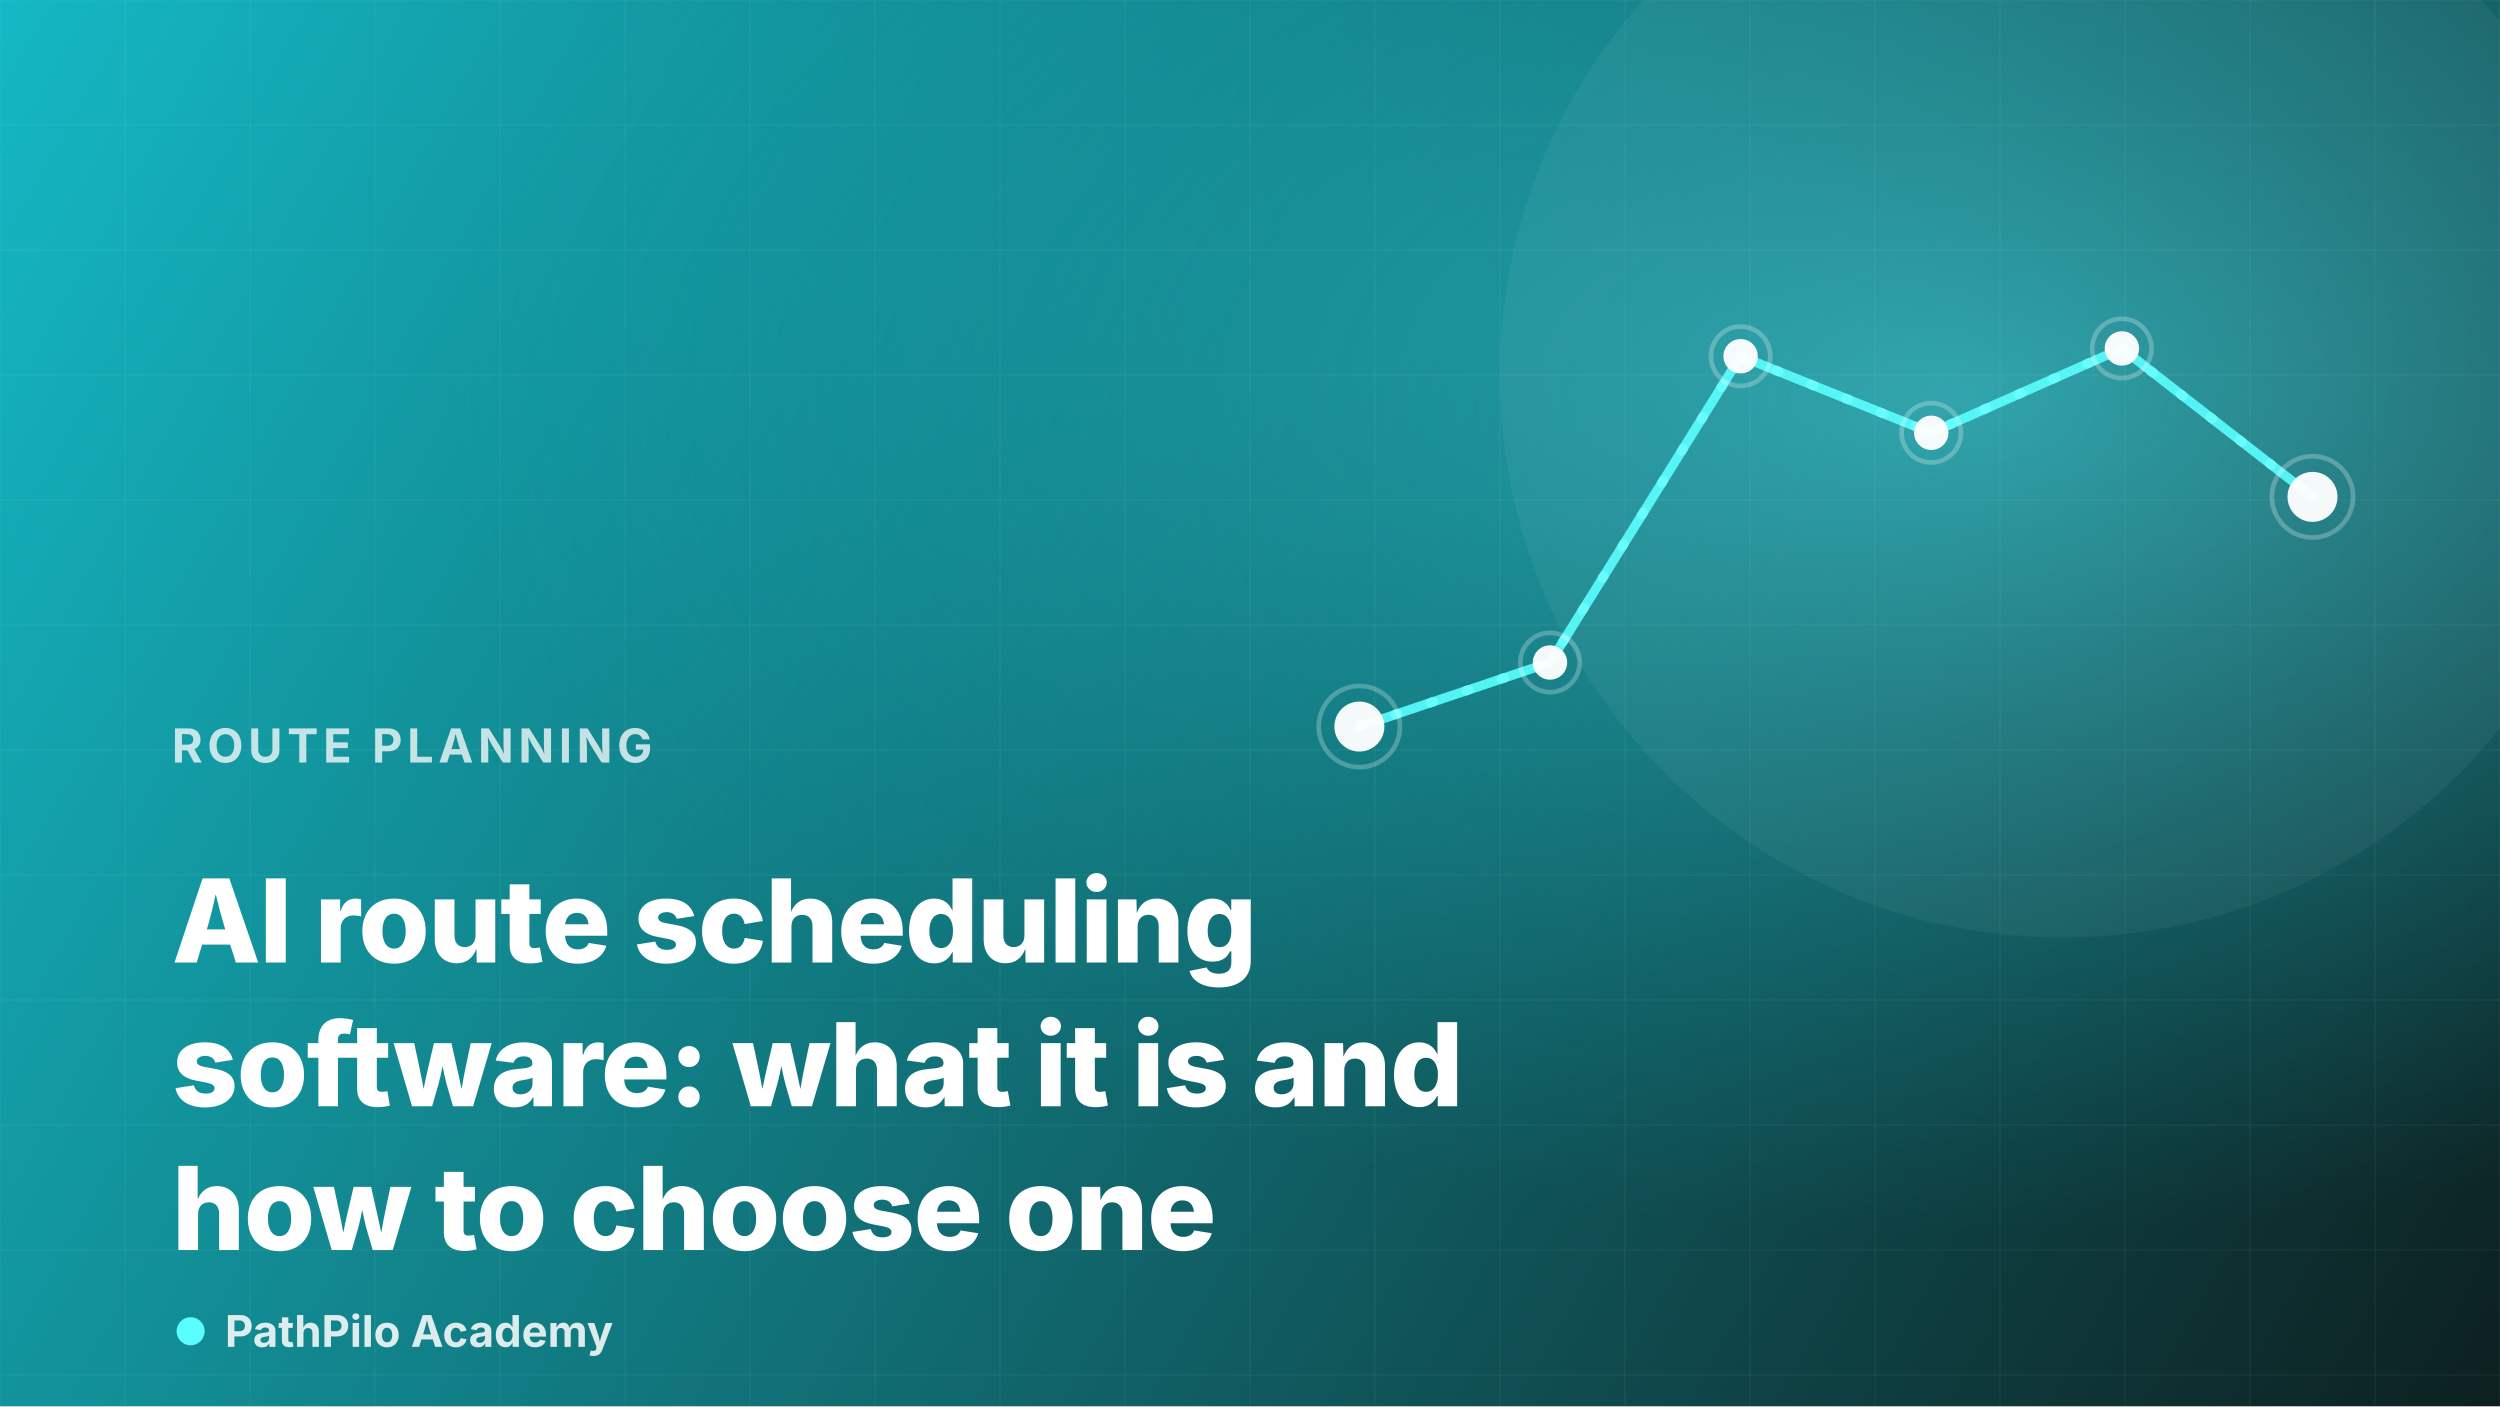
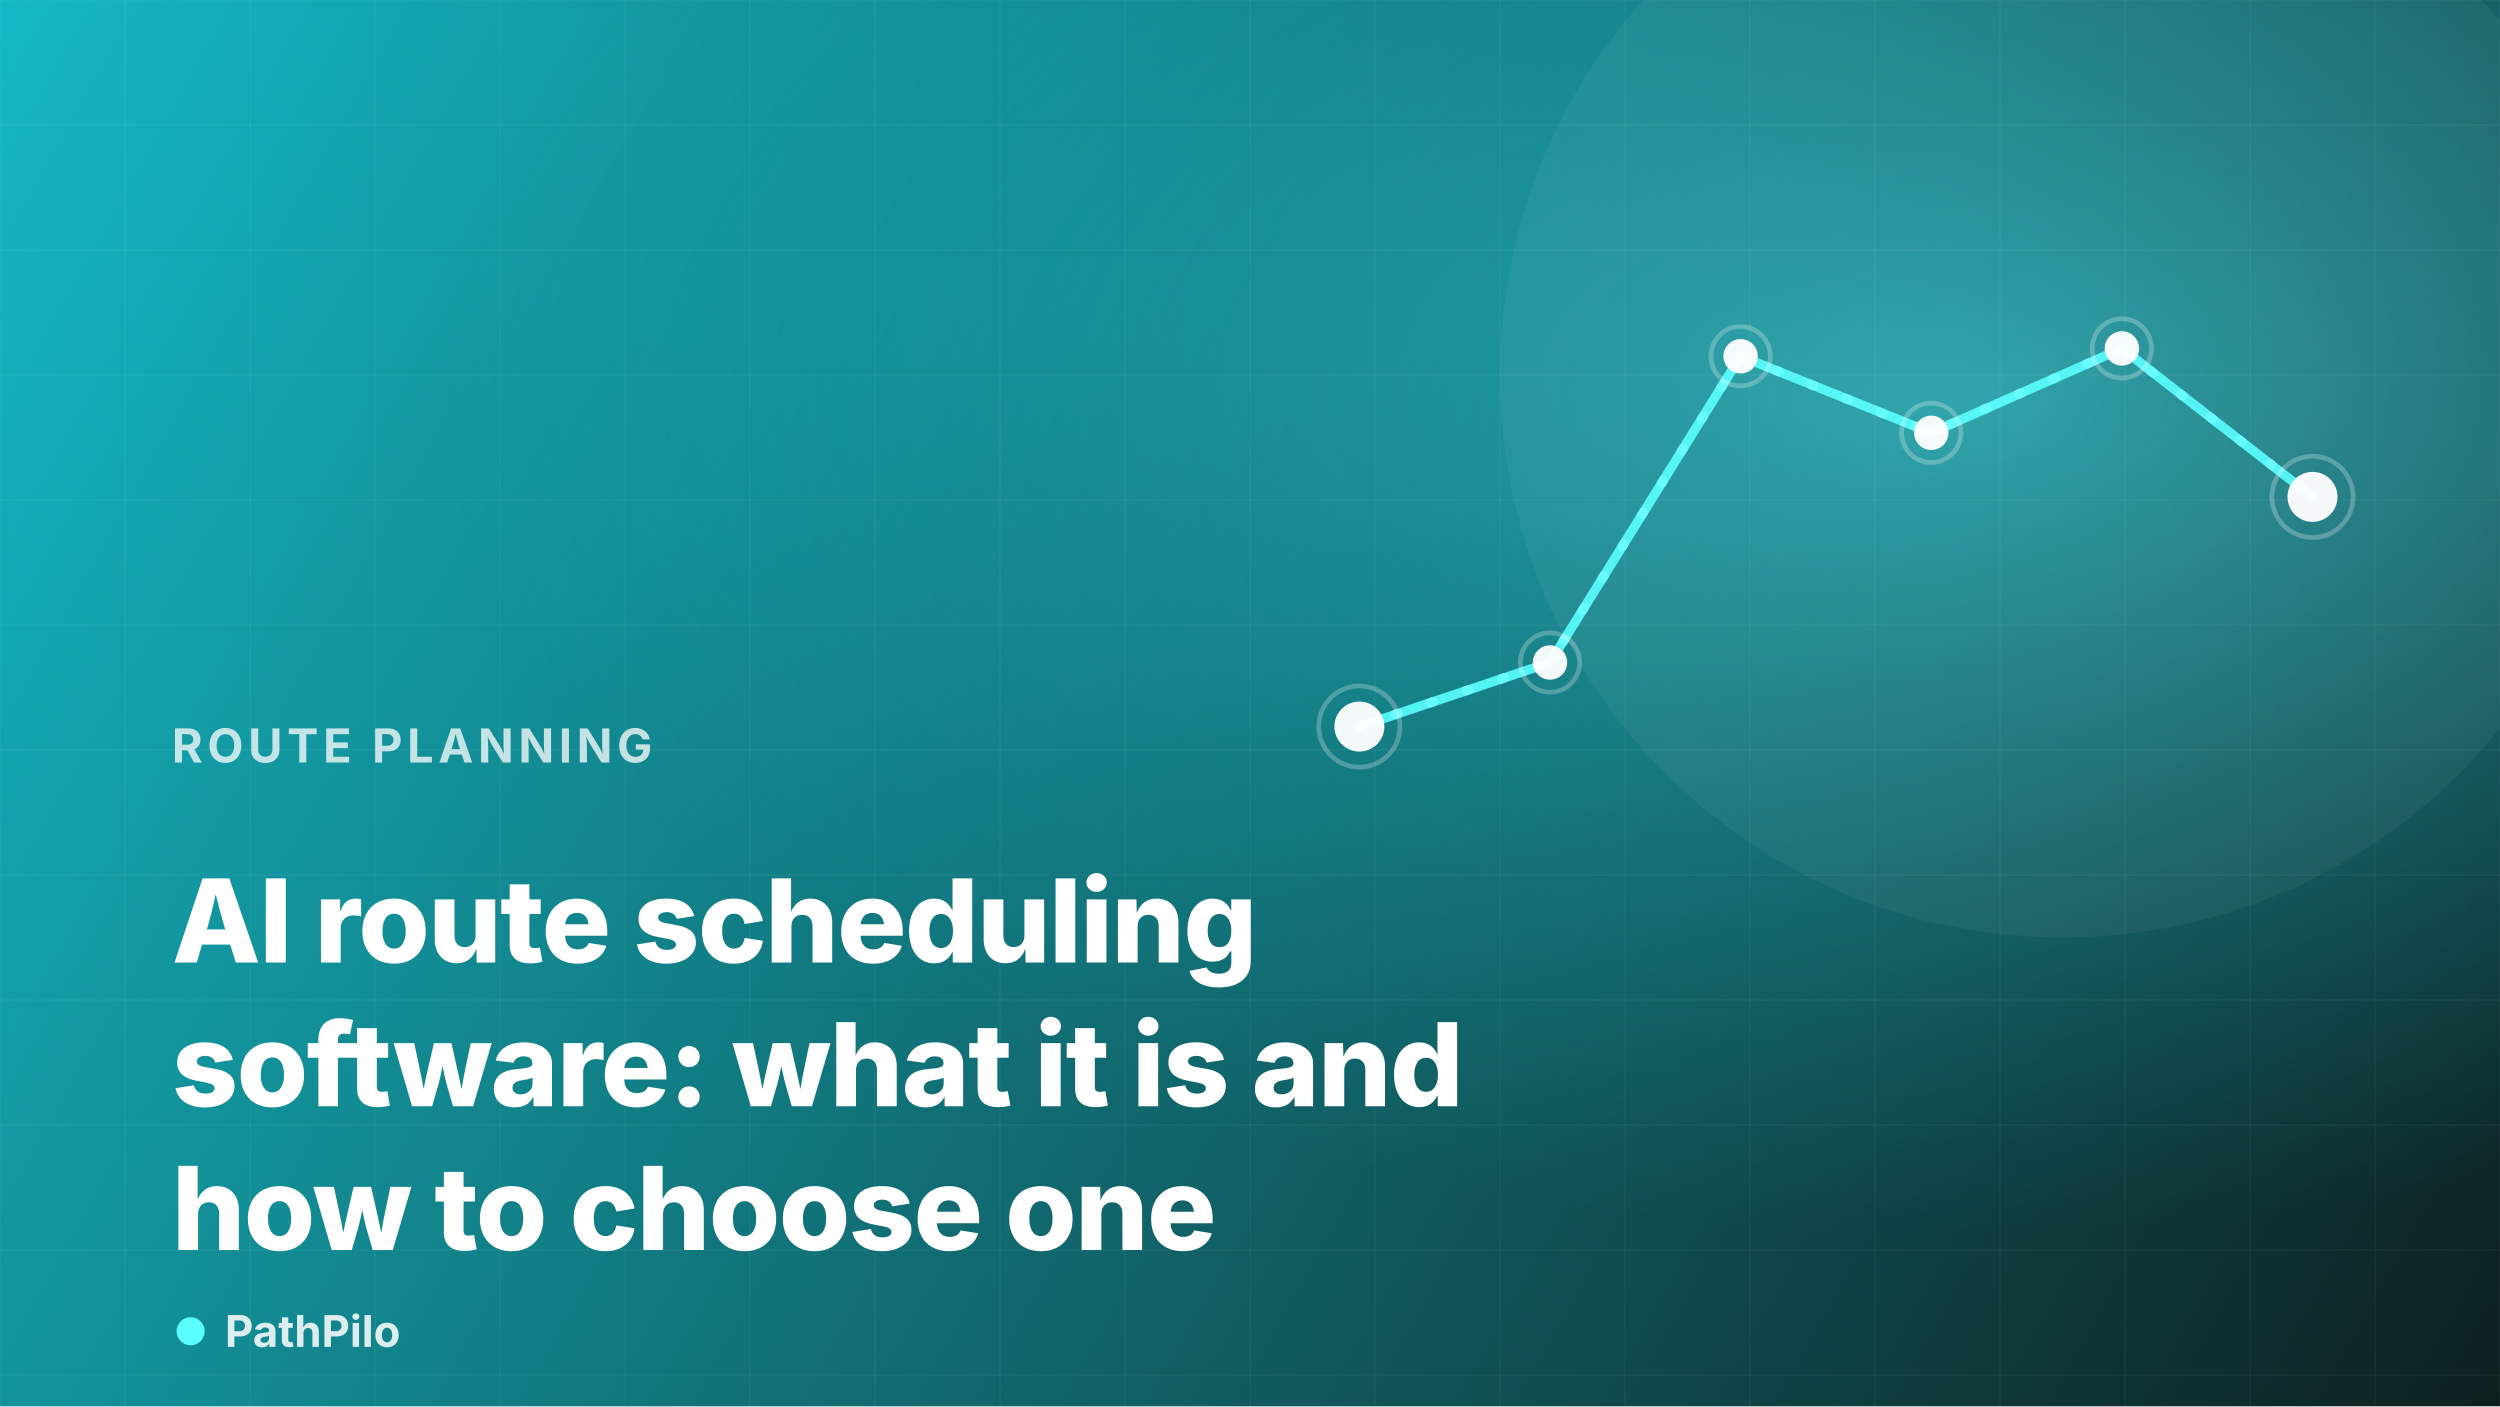
<svg xmlns="http://www.w3.org/2000/svg" width="1600" height="900" viewBox="0 0 1600 900" fill="none">
  <defs>
    <linearGradient id="bg" x1="0" y1="0" x2="1600" y2="900" gradientUnits="userSpaceOnUse">
      <stop offset="0" stop-color="#14b8c4" />
      <stop offset="1" stop-color="#0d2020" />
    </linearGradient>
    <radialGradient id="glow" cx="0.78" cy="0.28" r="0.6">
      <stop offset="0" stop-color="#3ce0ec" stop-opacity="0.55" />
      <stop offset="1" stop-color="#14b8c4" stop-opacity="0" />
    </radialGradient>
  </defs>
  <rect width="1600" height="900" fill="url(#bg)" />
  <rect width="1600" height="900" fill="url(#glow)" />
  <line x1="0" y1="0" x2="0" y2="900" stroke="#FFFFFF" stroke-opacity="0.04" />
  <line x1="80" y1="0" x2="80" y2="900" stroke="#FFFFFF" stroke-opacity="0.04" />
  <line x1="160" y1="0" x2="160" y2="900" stroke="#FFFFFF" stroke-opacity="0.04" />
  <line x1="240" y1="0" x2="240" y2="900" stroke="#FFFFFF" stroke-opacity="0.04" />
  <line x1="320" y1="0" x2="320" y2="900" stroke="#FFFFFF" stroke-opacity="0.04" />
  <line x1="400" y1="0" x2="400" y2="900" stroke="#FFFFFF" stroke-opacity="0.04" />
  <line x1="480" y1="0" x2="480" y2="900" stroke="#FFFFFF" stroke-opacity="0.04" />
  <line x1="560" y1="0" x2="560" y2="900" stroke="#FFFFFF" stroke-opacity="0.04" />
  <line x1="640" y1="0" x2="640" y2="900" stroke="#FFFFFF" stroke-opacity="0.04" />
  <line x1="720" y1="0" x2="720" y2="900" stroke="#FFFFFF" stroke-opacity="0.04" />
  <line x1="800" y1="0" x2="800" y2="900" stroke="#FFFFFF" stroke-opacity="0.04" />
  <line x1="880" y1="0" x2="880" y2="900" stroke="#FFFFFF" stroke-opacity="0.04" />
  <line x1="960" y1="0" x2="960" y2="900" stroke="#FFFFFF" stroke-opacity="0.04" />
  <line x1="1040" y1="0" x2="1040" y2="900" stroke="#FFFFFF" stroke-opacity="0.04" />
  <line x1="1120" y1="0" x2="1120" y2="900" stroke="#FFFFFF" stroke-opacity="0.04" />
  <line x1="1200" y1="0" x2="1200" y2="900" stroke="#FFFFFF" stroke-opacity="0.04" />
  <line x1="1280" y1="0" x2="1280" y2="900" stroke="#FFFFFF" stroke-opacity="0.04" />
  <line x1="1360" y1="0" x2="1360" y2="900" stroke="#FFFFFF" stroke-opacity="0.04" />
  <line x1="1440" y1="0" x2="1440" y2="900" stroke="#FFFFFF" stroke-opacity="0.04" />
  <line x1="1520" y1="0" x2="1520" y2="900" stroke="#FFFFFF" stroke-opacity="0.04" />
  <line x1="1600" y1="0" x2="1600" y2="900" stroke="#FFFFFF" stroke-opacity="0.04" />
  <line x1="0" y1="0" x2="1600" y2="0" stroke="#FFFFFF" stroke-opacity="0.04" />
  <line x1="0" y1="80" x2="1600" y2="80" stroke="#FFFFFF" stroke-opacity="0.04" />
  <line x1="0" y1="160" x2="1600" y2="160" stroke="#FFFFFF" stroke-opacity="0.04" />
  <line x1="0" y1="240" x2="1600" y2="240" stroke="#FFFFFF" stroke-opacity="0.04" />
  <line x1="0" y1="320" x2="1600" y2="320" stroke="#FFFFFF" stroke-opacity="0.04" />
  <line x1="0" y1="400" x2="1600" y2="400" stroke="#FFFFFF" stroke-opacity="0.04" />
  <line x1="0" y1="480" x2="1600" y2="480" stroke="#FFFFFF" stroke-opacity="0.04" />
  <line x1="0" y1="560" x2="1600" y2="560" stroke="#FFFFFF" stroke-opacity="0.04" />
  <line x1="0" y1="640" x2="1600" y2="640" stroke="#FFFFFF" stroke-opacity="0.04" />
  <line x1="0" y1="720" x2="1600" y2="720" stroke="#FFFFFF" stroke-opacity="0.04" />
  <line x1="0" y1="800" x2="1600" y2="800" stroke="#FFFFFF" stroke-opacity="0.04" />
  <line x1="0" y1="880" x2="1600" y2="880" stroke="#FFFFFF" stroke-opacity="0.04" />
  <circle cx="1320" cy="240" r="360" fill="#FFFFFF" opacity="0.05" />
  <path d="M870 465 L992 424 L1114 228 L1236 277 L1358 223 L1480 318" stroke="#FFFFFF" stroke-opacity="0.85" stroke-width="6" stroke-linecap="round" stroke-linejoin="round" stroke-dasharray="2 22" />
  <path d="M870 465 L992 424 L1114 228 L1236 277 L1358 223 L1480 318" stroke="#5afeff" stroke-opacity="0.9" stroke-width="6" stroke-linecap="round" stroke-linejoin="round" />
  <circle cx="870" cy="465" r="16" fill="#FFFFFF" opacity="0.95" />
  <circle cx="870" cy="465" r="26" fill="none" stroke="#FFFFFF" stroke-opacity="0.25" stroke-width="3" />
  <circle cx="992" cy="424" r="11" fill="#FFFFFF" opacity="0.95" />
  <circle cx="992" cy="424" r="19" fill="none" stroke="#FFFFFF" stroke-opacity="0.25" stroke-width="3" />
  <circle cx="1114" cy="228" r="11" fill="#FFFFFF" opacity="0.95" />
  <circle cx="1114" cy="228" r="19" fill="none" stroke="#FFFFFF" stroke-opacity="0.25" stroke-width="3" />
  <circle cx="1236" cy="277" r="11" fill="#FFFFFF" opacity="0.95" />
  <circle cx="1236" cy="277" r="19" fill="none" stroke="#FFFFFF" stroke-opacity="0.25" stroke-width="3" />
  <circle cx="1358" cy="223" r="11" fill="#FFFFFF" opacity="0.95" />
  <circle cx="1358" cy="223" r="19" fill="none" stroke="#FFFFFF" stroke-opacity="0.25" stroke-width="3" />
  <circle cx="1480" cy="318" r="16" fill="#FFFFFF" opacity="0.95" />
  <circle cx="1480" cy="318" r="26" fill="none" stroke="#FFFFFF" stroke-opacity="0.25" stroke-width="3" />
  <text x="110" y="488" fill="#FFFFFF" fill-opacity="0.75" font-family="Inter, Arial, sans-serif" font-size="30" font-weight="700" letter-spacing="3">ROUTE PLANNING</text>
  <text fill="#FFFFFF" font-family="Inter, Arial, sans-serif" font-size="74" font-weight="800" letter-spacing="-1">
    <tspan x="110" y="616">AI route scheduling</tspan>
    <tspan x="110" y="708">software: what it is and</tspan>
    <tspan x="110" y="800">how to choose one</tspan>
  </text>
  <g>
    <circle cx="122" cy="852" r="9" fill="#5afeff" />
-     <text x="144" y="862" fill="#FFFFFF" fill-opacity="0.85" font-family="Inter, Arial, sans-serif" font-size="28" font-weight="700">PathPilo Academy</text>
+     <text x="144" y="862" fill="#FFFFFF" fill-opacity="0.85" font-family="Inter, Arial, sans-serif" font-size="28" font-weight="700">PathPilo</text>
  </g>
</svg>
